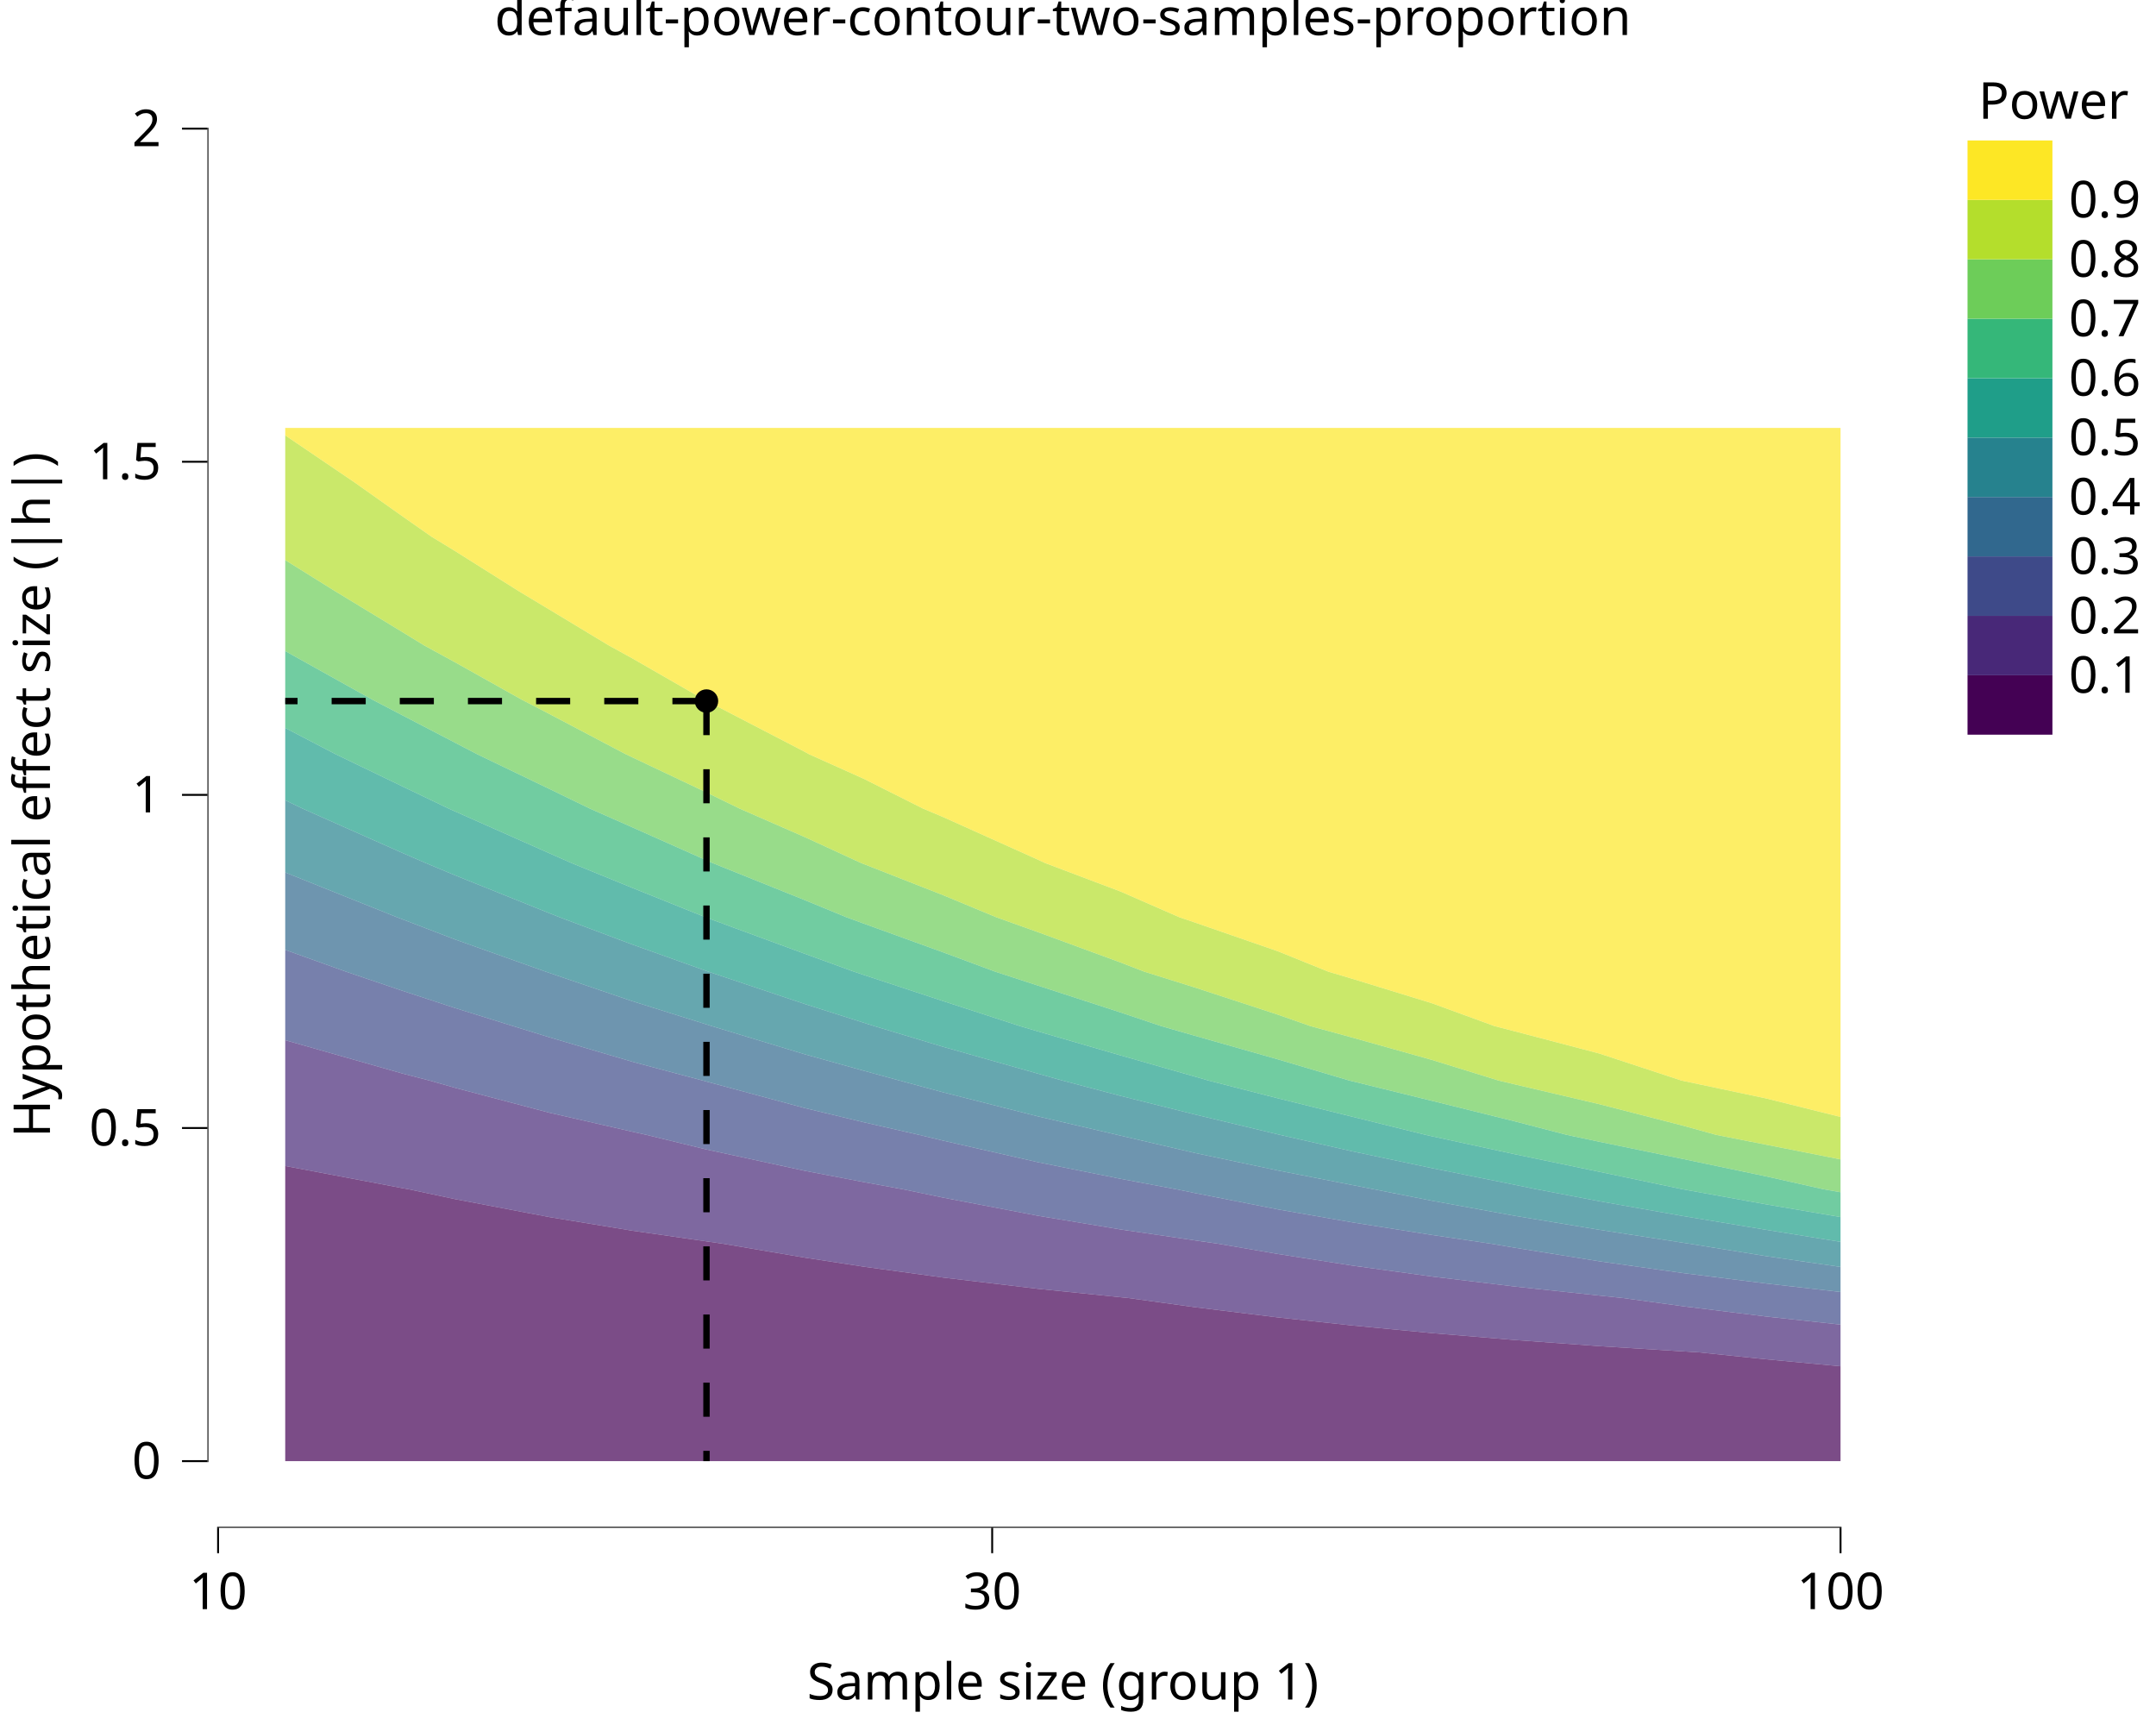
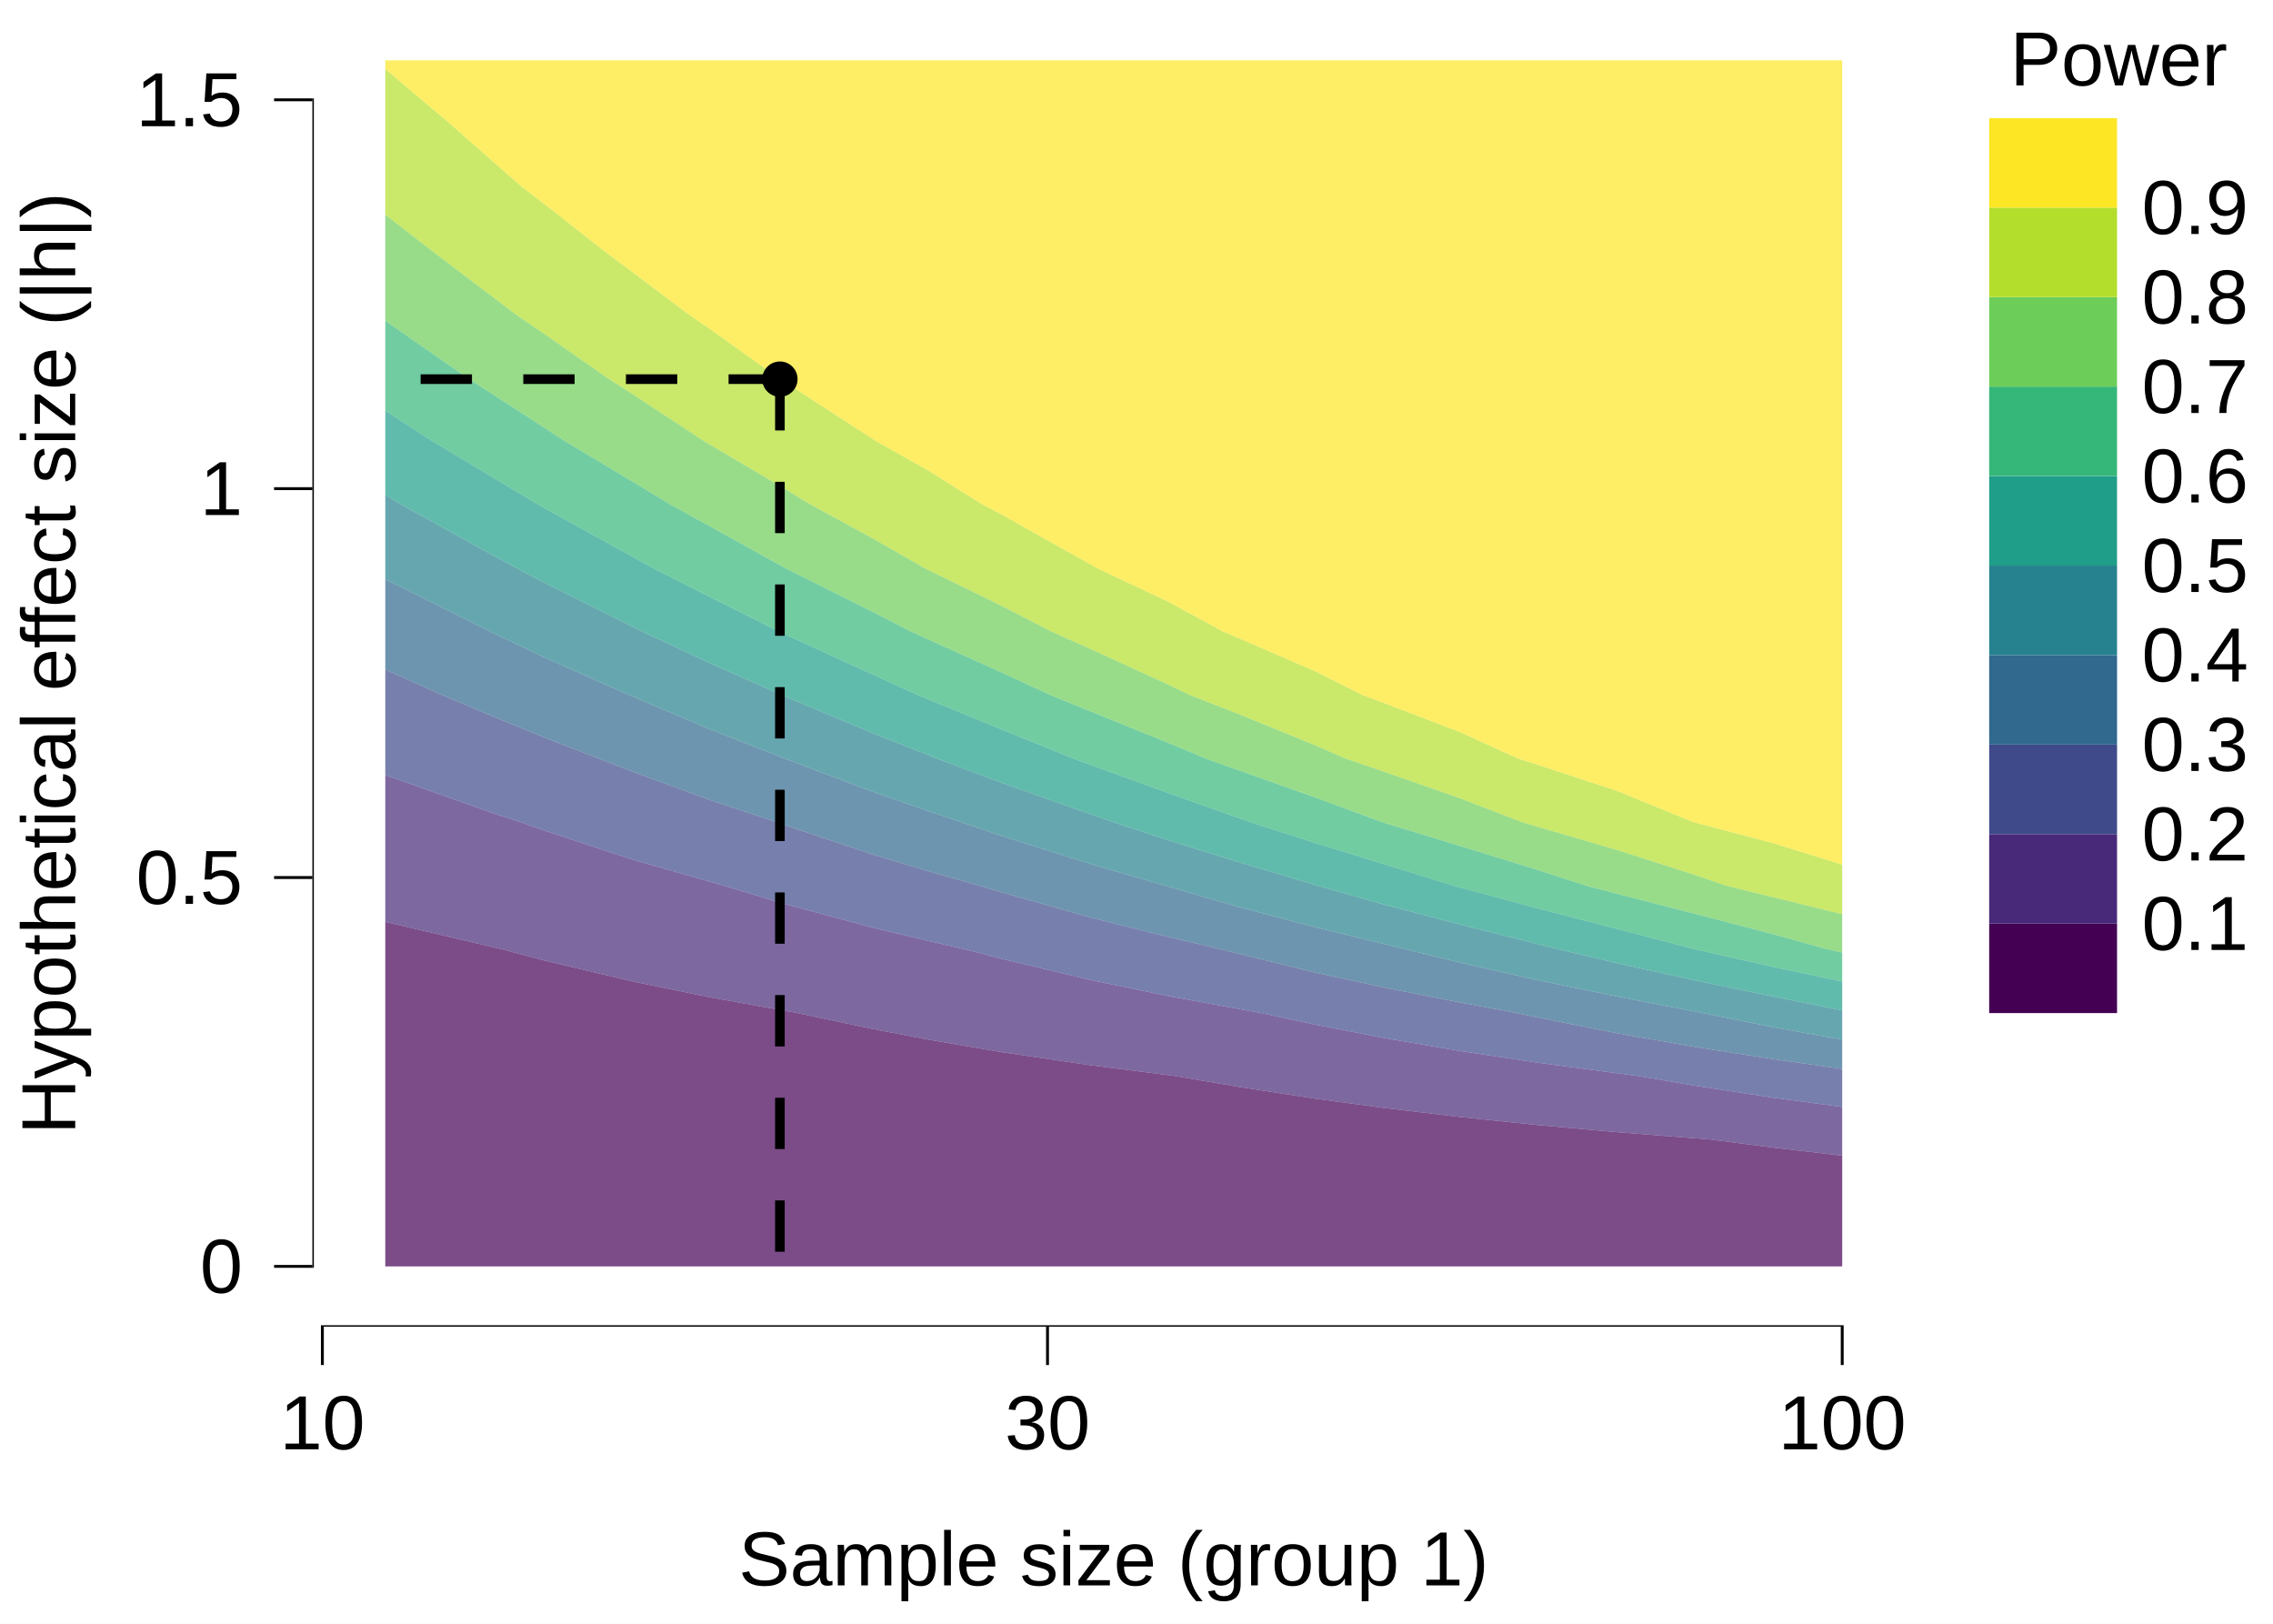
- <svg xmlns="http://www.w3.org/2000/svg" class="svglite" data-engine-version="2.0" width="720.00pt" height="576.00pt" viewBox="0 0 720.00 576.00">
-   <defs>
-     <style type="text/css">
+ <svg xmlns="http://www.w3.org/2000/svg" width="504.00pt" height="360.00pt" viewBox="0 0 504.00 360.00">
+   <g class="svglite">
+     <defs>
+       <style type="text/css">
    .svglite line, .svglite polyline, .svglite polygon, .svglite path, .svglite rect, .svglite circle {
      fill: none;
      stroke: #000000;
      stroke-linecap: round;
      stroke-linejoin: round;
      stroke-miterlimit: 10.00;
    }
+     .svglite text {
+       white-space: pre;
+     }
+     .svglite g.glyphgroup path {
+       fill: inherit;
+       stroke: none;
+     }
  </style>
-   </defs>
-   <rect width="100%" height="100%" style="stroke: none; fill: #FFFFFF;" />
-   <defs>
-     <clipPath id="cpMC4wMHw3MjAuMDB8MC4wMHw1NzYuMDA=">
-       <rect x="0.00" y="0.00" width="720.00" height="576.00" />
-     </clipPath>
-   </defs>
-   <g clip-path="url(#cpMC4wMHw3MjAuMDB8MC4wMHw1NzYuMDA=)">
-     <rect x="-0" y="0.00" width="720.00" height="576.00" style="stroke-width: 10.67; stroke: none;" />
-   </g>
-   <defs>
-     <clipPath id="cpNjkuMjh8NjQwLjYyfDIwLjcxfDUxMC4xNA==">
-       <rect x="69.28" y="20.71" width="571.34" height="489.43" />
-     </clipPath>
-   </defs>
-   <g clip-path="url(#cpNjkuMjh8NjQwLjYyfDIwLjcxfDUxMC4xNA==)">
-     <rect x="69.28" y="20.71" width="571.34" height="489.43" style="stroke-width: 10.67; stroke: none;" />
-     <path d="M 183.42 406.39 L 152.00 400.41 L 136.44 397.10 L 134.56 396.77 L 95.25 389.33 L 95.25 397.10 L 95.25 415.26 L 95.25 433.42 L 95.25 451.58 L 95.25 469.73 L 95.25 487.89 L 134.56 487.89 L 152.00 487.89 L 183.42 487.89 L 211.14 487.89 L 235.93 487.89 L 268.82 487.89 L 288.44 487.89 L 315.11 487.89 L 346.53 487.89 L 374.25 487.89 L 399.04 487.89 L 426.75 487.89 L 451.55 487.89 L 478.21 487.89 L 505.93 487.89 L 534.06 487.89 L 562.14 487.89 L 589.86 487.89 L 614.65 487.89 L 614.65 469.73 L 614.65 456.22 L 589.86 453.89 L 567.44 451.58 L 562.14 451.25 L 534.06 449.49 L 505.93 447.45 L 478.21 445.14 L 451.55 442.59 L 426.75 439.90 L 399.04 436.49 L 376.78 433.42 L 374.25 433.17 L 346.53 430.34 L 315.11 426.61 L 288.44 422.96 L 268.82 419.95 L 241.16 415.26 L 235.93 414.51 L 211.14 410.94 Z" style="fill-rule: evenodd; fill: #440154; fill-opacity: 0.70; stroke-width: 1.07; stroke: none; stroke-linecap: butt;" />
-     <path d="M 95.25 347.33 L 95.25 360.79 L 95.25 378.94 L 95.25 389.33 L 134.56 396.77 L 136.44 397.10 L 152.00 400.41 L 183.42 406.39 L 211.14 410.94 L 235.93 414.51 L 241.16 415.26 L 268.82 419.95 L 288.44 422.96 L 315.11 426.61 L 346.53 430.34 L 374.25 433.17 L 376.78 433.42 L 399.04 436.49 L 426.75 439.90 L 451.55 442.59 L 478.21 445.14 L 505.93 447.45 L 534.06 449.49 L 562.14 451.25 L 567.44 451.58 L 589.86 453.89 L 614.65 456.22 L 614.65 451.58 L 614.65 442.30 L 589.86 439.61 L 562.14 436.19 L 541.92 433.42 L 534.06 432.60 L 505.93 429.60 L 478.21 426.25 L 451.55 422.59 L 426.75 418.72 L 406.55 415.26 L 399.04 414.18 L 374.25 410.54 L 346.53 405.94 L 315.11 399.93 L 301.48 397.10 L 288.44 394.71 L 268.82 390.96 L 235.93 383.83 L 215.86 378.94 L 211.14 377.89 L 183.42 371.54 L 152.00 363.24 L 143.37 360.79 L 134.56 358.51 Z" style="fill-rule: evenodd; fill: #482878; fill-opacity: 0.70; stroke-width: 1.07; stroke: none; stroke-linecap: butt;" />
-     <path d="M 95.25 317.17 L 95.25 324.47 L 95.25 342.63 L 95.25 347.33 L 134.56 358.51 L 143.37 360.79 L 152.00 363.24 L 183.42 371.54 L 211.14 377.89 L 215.86 378.94 L 235.93 383.83 L 268.82 390.96 L 288.44 394.71 L 301.48 397.10 L 315.11 399.93 L 346.53 405.94 L 374.25 410.54 L 399.04 414.18 L 406.55 415.26 L 426.75 418.72 L 451.55 422.59 L 478.21 426.25 L 505.93 429.60 L 534.06 432.60 L 541.92 433.42 L 562.14 436.19 L 589.86 439.61 L 614.65 442.30 L 614.65 433.42 L 614.65 431.41 L 589.86 428.58 L 562.14 425.11 L 534.06 421.16 L 505.93 416.64 L 497.72 415.26 L 478.21 412.37 L 451.55 408.16 L 426.75 403.83 L 399.04 398.38 L 392.79 397.10 L 374.25 393.63 L 346.53 388.06 L 315.11 380.91 L 306.91 378.94 L 288.44 374.73 L 268.82 370.01 L 235.93 361.15 L 234.62 360.79 L 211.14 354.52 L 183.42 346.35 L 171.35 342.63 L 152.00 336.60 L 134.56 330.89 L 115.61 324.47 Z" style="fill-rule: evenodd; fill: #3E4A89; fill-opacity: 0.70; stroke-width: 1.07; stroke: none; stroke-linecap: butt;" />
-     <path d="M 95.25 291.32 L 95.25 306.31 L 95.25 317.17 L 115.61 324.47 L 134.56 330.89 L 152.00 336.60 L 171.35 342.63 L 183.42 346.35 L 211.14 354.52 L 234.62 360.79 L 235.93 361.15 L 268.82 370.01 L 288.44 374.73 L 306.91 378.94 L 315.11 380.91 L 346.53 388.06 L 374.25 393.63 L 392.79 397.10 L 399.04 398.38 L 426.75 403.83 L 451.55 408.16 L 478.21 412.37 L 497.72 415.26 L 505.93 416.64 L 534.06 421.16 L 562.14 425.11 L 589.86 428.58 L 614.65 431.41 L 614.65 423.04 L 589.86 419.45 L 563.92 415.26 L 562.14 414.98 L 534.06 410.64 L 505.93 405.99 L 478.21 400.95 L 458.75 397.10 L 451.55 395.69 L 426.75 390.84 L 399.04 384.99 L 374.25 379.21 L 373.12 378.94 L 346.53 372.75 L 315.11 364.78 L 300.34 360.79 L 288.44 357.53 L 268.82 352.06 L 237.70 342.63 L 235.93 342.07 L 211.14 334.30 L 183.42 324.86 L 182.30 324.47 L 152.00 313.71 L 134.56 307.03 L 132.65 306.31 Z" style="fill-rule: evenodd; fill: #31688E; fill-opacity: 0.70; stroke-width: 1.07; stroke: none; stroke-linecap: butt;" />
-     <path d="M 95.25 270.00 L 95.25 288.15 L 95.25 291.32 L 132.65 306.31 L 134.56 307.03 L 152.00 313.71 L 182.30 324.47 L 183.42 324.86 L 211.14 334.30 L 235.93 342.07 L 237.70 342.63 L 268.82 352.06 L 288.44 357.53 L 300.34 360.79 L 315.11 364.78 L 346.53 372.75 L 373.12 378.94 L 374.25 379.21 L 399.04 384.99 L 426.75 390.84 L 451.55 395.69 L 458.75 397.10 L 478.21 400.95 L 505.93 405.99 L 534.06 410.64 L 562.14 414.98 L 563.92 415.26 L 589.86 419.45 L 614.65 423.04 L 614.65 415.26 L 614.65 414.67 L 589.86 410.66 L 562.14 406.07 L 534.06 401.10 L 513.09 397.10 L 505.93 395.64 L 478.21 390.06 L 451.55 384.43 L 427.42 378.94 L 426.75 378.78 L 399.04 372.14 L 374.25 365.94 L 354.73 360.79 L 346.53 358.48 L 315.11 349.59 L 291.97 342.63 L 288.44 341.50 L 268.82 335.27 L 236.60 324.47 L 235.93 324.23 L 211.14 315.38 L 186.95 306.31 L 183.42 304.91 L 152.00 292.29 L 142.10 288.15 L 134.56 284.88 L 101.04 270.00 L 95.25 267.20 Z" style="fill-rule: evenodd; fill: #26828E; fill-opacity: 0.70; stroke-width: 1.07; stroke: none; stroke-linecap: butt;" />
-     <path d="M 95.25 251.84 L 95.25 267.20 L 101.04 270.00 L 134.56 284.88 L 142.10 288.15 L 152.00 292.29 L 183.42 304.91 L 186.95 306.31 L 211.14 315.38 L 235.93 324.23 L 236.60 324.47 L 268.82 335.27 L 288.44 341.50 L 291.97 342.63 L 315.11 349.59 L 346.53 358.48 L 354.73 360.79 L 374.25 365.94 L 399.04 372.14 L 426.75 378.78 L 427.42 378.94 L 451.55 384.43 L 478.21 390.06 L 505.93 395.64 L 513.09 397.10 L 534.06 401.10 L 562.14 406.07 L 589.86 410.66 L 614.65 414.67 L 614.65 406.39 L 589.86 402.16 L 562.14 397.15 L 561.89 397.10 L 534.06 391.27 L 505.93 385.43 L 478.21 379.42 L 476.06 378.94 L 451.55 372.87 L 426.75 366.74 L 403.51 360.79 L 399.04 359.49 L 374.25 352.42 L 346.53 344.37 L 340.63 342.63 L 315.11 334.33 L 288.44 325.54 L 285.24 324.47 L 268.82 318.50 L 235.93 306.41 L 235.68 306.31 L 211.14 296.46 L 190.78 288.15 L 183.42 284.90 L 152.00 270.96 L 149.86 270.00 L 134.56 262.67 L 112.08 251.84 L 95.25 243.07 Z" style="fill-rule: evenodd; fill: #1F9E89; fill-opacity: 0.70; stroke-width: 1.07; stroke: none; stroke-linecap: butt;" />
-     <path d="M 95.25 217.39 L 95.25 233.68 L 95.25 243.07 L 112.08 251.84 L 134.56 262.67 L 149.86 270.00 L 152.00 270.96 L 183.42 284.90 L 190.78 288.15 L 211.14 296.46 L 235.68 306.31 L 235.93 306.41 L 268.82 318.50 L 285.24 324.47 L 288.44 325.54 L 315.11 334.33 L 340.63 342.63 L 346.53 344.37 L 374.25 352.42 L 399.04 359.49 L 403.51 360.79 L 426.75 366.74 L 451.55 372.87 L 476.06 378.94 L 478.21 379.42 L 505.93 385.43 L 534.06 391.27 L 561.89 397.10 L 562.14 397.15 L 589.86 402.16 L 614.65 406.39 L 614.65 398.10 L 608.96 397.10 L 589.86 392.82 L 562.14 387.02 L 534.06 381.24 L 523.20 378.94 L 505.93 374.45 L 478.21 367.58 L 451.55 361.03 L 450.57 360.79 L 426.75 353.73 L 399.04 345.86 L 387.80 342.63 L 374.25 338.08 L 346.53 329.07 L 332.41 324.47 L 315.11 318.05 L 288.44 308.39 L 282.74 306.31 L 268.82 300.58 L 237.89 288.15 L 235.93 287.28 L 211.14 276.24 L 197.00 270.00 L 183.42 263.41 L 159.34 251.84 L 152.00 248.01 L 134.56 238.94 L 124.47 233.68 Z" style="fill-rule: evenodd; fill: #35B779; fill-opacity: 0.70; stroke-width: 1.07; stroke: none; stroke-linecap: butt;" />
-     <path d="M 95.25 187.02 L 95.25 197.36 L 95.25 215.52 L 95.25 217.39 L 124.47 233.68 L 134.56 238.94 L 152.00 248.01 L 159.34 251.84 L 183.42 263.41 L 197.00 270.00 L 211.14 276.24 L 235.93 287.28 L 237.89 288.15 L 268.82 300.58 L 282.74 306.31 L 288.44 308.39 L 315.11 318.05 L 332.41 324.47 L 346.53 329.07 L 374.25 338.08 L 387.80 342.63 L 399.04 345.86 L 426.75 353.73 L 450.57 360.79 L 451.55 361.03 L 478.21 367.58 L 505.93 374.45 L 523.20 378.94 L 534.06 381.24 L 562.14 387.02 L 589.86 392.82 L 608.96 397.10 L 614.65 398.10 L 614.65 397.10 L 614.65 387.13 L 589.86 382.24 L 573.10 378.94 L 562.14 375.90 L 534.06 368.69 L 505.93 362.10 L 500.42 360.79 L 478.21 353.92 L 451.55 346.44 L 437.64 342.63 L 426.75 338.81 L 399.04 329.74 L 382.19 324.47 L 374.25 321.40 L 346.53 311.22 L 332.78 306.31 L 315.11 298.97 L 288.44 288.51 L 287.53 288.15 L 268.82 279.54 L 247.00 270.00 L 235.93 264.61 L 211.14 252.87 L 208.97 251.84 L 183.42 238.38 L 174.34 233.68 L 152.00 221.16 L 141.67 215.52 L 134.56 211.16 L 111.85 197.36 Z" style="fill-rule: evenodd; fill: #6DCD59; fill-opacity: 0.70; stroke-width: 1.07; stroke: none; stroke-linecap: butt;" />
-     <path d="M 95.25 145.37 L 95.25 161.05 L 95.25 179.21 L 95.25 187.02 L 111.85 197.36 L 134.56 211.16 L 141.67 215.52 L 152.00 221.16 L 174.34 233.68 L 183.42 238.38 L 208.97 251.84 L 211.14 252.87 L 235.93 264.61 L 247.00 270.00 L 268.82 279.54 L 287.53 288.15 L 288.44 288.51 L 315.11 298.97 L 332.78 306.31 L 346.53 311.22 L 374.25 321.40 L 382.19 324.47 L 399.04 329.74 L 426.75 338.81 L 437.64 342.63 L 451.55 346.44 L 478.21 353.92 L 500.42 360.79 L 505.93 362.10 L 534.06 368.69 L 562.14 375.90 L 573.10 378.94 L 589.86 382.24 L 614.65 387.13 L 614.65 378.94 L 614.65 372.96 L 589.86 366.79 L 562.14 360.93 L 561.48 360.79 L 534.06 351.77 L 505.93 344.39 L 499.11 342.63 L 478.21 335.00 L 451.55 326.81 L 443.65 324.47 L 426.75 317.64 L 399.04 308.04 L 393.93 306.31 L 374.25 297.71 L 348.94 288.15 L 346.53 287.02 L 315.11 272.89 L 308.26 270.00 L 288.44 260.04 L 270.17 251.84 L 268.82 251.08 L 235.93 234.02 L 235.26 233.68 L 211.14 219.82 L 203.32 215.52 L 183.42 203.51 L 173.19 197.36 L 152.00 184.02 L 144.12 179.21 L 134.56 172.51 L 118.37 161.05 Z" style="fill-rule: evenodd; fill: #B4DE2C; fill-opacity: 0.70; stroke-width: 1.07; stroke: none; stroke-linecap: butt;" />
-     <path d="M 426.75 142.89 L 399.04 142.89 L 374.25 142.89 L 346.53 142.89 L 315.11 142.89 L 288.44 142.89 L 268.82 142.89 L 235.93 142.89 L 211.14 142.89 L 183.42 142.89 L 152.00 142.89 L 134.56 142.89 L 95.25 142.89 L 95.25 145.37 L 118.37 161.05 L 134.56 172.51 L 144.12 179.21 L 152.00 184.02 L 173.19 197.36 L 183.42 203.51 L 203.32 215.52 L 211.14 219.82 L 235.26 233.68 L 235.93 234.02 L 268.82 251.08 L 270.17 251.84 L 288.44 260.04 L 308.26 270.00 L 315.11 272.89 L 346.53 287.02 L 348.94 288.15 L 374.25 297.71 L 393.93 306.31 L 399.04 308.04 L 426.75 317.64 L 443.65 324.47 L 451.55 326.81 L 478.21 335.00 L 499.11 342.63 L 505.93 344.39 L 534.06 351.77 L 561.48 360.79 L 562.14 360.93 L 589.86 366.79 L 614.65 372.96 L 614.65 360.79 L 614.65 342.63 L 614.65 324.47 L 614.65 306.31 L 614.65 288.15 L 614.65 270.00 L 614.65 251.84 L 614.65 233.68 L 614.65 215.52 L 614.65 197.36 L 614.65 179.21 L 614.65 161.05 L 614.65 142.89 L 589.86 142.89 L 562.14 142.89 L 534.06 142.89 L 505.93 142.89 L 478.21 142.89 L 451.55 142.89 Z" style="fill-rule: evenodd; fill: #FDE725; fill-opacity: 0.70; stroke-width: 1.07; stroke: none; stroke-linecap: butt;" />
-     <line x1="235.93" y1="234.09" x2="235.93" y2="487.89" style="stroke-width: 2.13; stroke-dasharray: 11.38,11.38; stroke-linecap: butt;" />
-     <line x1="235.93" y1="234.09" x2="95.25" y2="234.09" style="stroke-width: 2.13; stroke-dasharray: 11.38,11.38; stroke-linecap: butt;" />
-     <circle cx="235.93" cy="234.09" r="3.56" style="stroke-width: 0.71; fill: #000000;" />
-     <line x1="72.51" y1="510.14" x2="614.97" y2="510.14" style="stroke-width: 0.64; stroke-linecap: butt;" />
-     <line x1="69.28" y1="488.21" x2="69.28" y2="42.64" style="stroke-width: 0.64; stroke-linecap: butt;" />
-     <rect x="69.28" y="20.71" width="571.34" height="489.43" style="stroke-width: 0.00; stroke: none;" />
-   </g>
-   <g clip-path="url(#cpMC4wMHw3MjAuMDB8MC4wMHw1NzYuMDA=)">
-     <polyline points="69.28,510.14 69.28,20.71 " style="stroke-width: 0.00; stroke: none; stroke-linecap: butt;" />
-     <text x="53.81" y="493.74" text-anchor="end" style="font-size: 17.00px; font-family: sans;" textLength="9.46px" lengthAdjust="spacingAndGlyphs">0</text>
-     <text x="53.81" y="382.51" text-anchor="end" style="font-size: 17.00px; font-family: sans;" textLength="23.63px" lengthAdjust="spacingAndGlyphs">0.5</text>
-     <text x="53.81" y="271.27" text-anchor="end" style="font-size: 17.00px; font-family: sans;" textLength="9.46px" lengthAdjust="spacingAndGlyphs">1</text>
-     <text x="53.81" y="160.04" text-anchor="end" style="font-size: 17.00px; font-family: sans;" textLength="23.63px" lengthAdjust="spacingAndGlyphs">1.5</text>
-     <text x="53.81" y="48.80" text-anchor="end" style="font-size: 17.00px; font-family: sans;" textLength="9.46px" lengthAdjust="spacingAndGlyphs">2</text>
-     <polyline points="60.78,487.89 69.28,487.89 " style="stroke-width: 0.64; stroke-linecap: butt;" />
-     <polyline points="60.78,376.66 69.28,376.66 " style="stroke-width: 0.64; stroke-linecap: butt;" />
-     <polyline points="60.78,265.42 69.28,265.42 " style="stroke-width: 0.64; stroke-linecap: butt;" />
-     <polyline points="60.78,154.19 69.28,154.19 " style="stroke-width: 0.64; stroke-linecap: butt;" />
-     <polyline points="60.78,42.95 69.28,42.95 " style="stroke-width: 0.64; stroke-linecap: butt;" />
-     <polyline points="69.28,510.14 640.62,510.14 " style="stroke-width: 0.00; stroke: none; stroke-linecap: butt;" />
-     <polyline points="72.83,518.64 72.83,510.14 " style="stroke-width: 0.64; stroke-linecap: butt;" />
-     <polyline points="331.34,518.64 331.34,510.14 " style="stroke-width: 0.64; stroke-linecap: butt;" />
-     <polyline points="614.65,518.64 614.65,510.14 " style="stroke-width: 0.64; stroke-linecap: butt;" />
-     <text x="72.83" y="537.32" text-anchor="middle" style="font-size: 17.00px; font-family: sans;" textLength="18.91px" lengthAdjust="spacingAndGlyphs">10</text>
-     <text x="331.34" y="537.32" text-anchor="middle" style="font-size: 17.00px; font-family: sans;" textLength="18.91px" lengthAdjust="spacingAndGlyphs">30</text>
-     <text x="614.65" y="537.32" text-anchor="middle" style="font-size: 17.00px; font-family: sans;" textLength="28.37px" lengthAdjust="spacingAndGlyphs">100</text>
-     <text x="354.95" y="567.49" text-anchor="middle" style="font-size: 17.00px; font-family: sans;" textLength="166.32px" lengthAdjust="spacingAndGlyphs">Sample size (group 1)</text>
-     <text transform="translate(16.68,265.42) rotate(-90)" text-anchor="middle" style="font-size: 17.00px; font-family: sans;" textLength="209.17px" lengthAdjust="spacingAndGlyphs">Hypothetical effect size (|h|)</text>
-     <rect x="651.58" y="20.71" width="68.42" height="230.09" style="stroke-width: 0.75; stroke: none;" />
-     <rect x="651.58" y="20.71" width="68.42" height="230.09" style="stroke-width: 10.67; stroke: none;" />
-     <text x="685.79" y="39.65" text-anchor="middle" style="font-size: 17.00px; font-family: sans;" textLength="48.20px" lengthAdjust="spacingAndGlyphs">Power</text>
-     <rect x="657.06" y="225.48" width="28.35" height="19.84" style="stroke-width: 0.75; stroke: none; fill: #440154;" />
-     <rect x="657.06" y="205.64" width="28.35" height="19.84" style="stroke-width: 0.75; stroke: none; fill: #482878;" />
-     <rect x="657.06" y="185.79" width="28.35" height="19.84" style="stroke-width: 0.75; stroke: none; fill: #3E4A89;" />
-     <rect x="657.06" y="165.95" width="28.35" height="19.84" style="stroke-width: 0.75; stroke: none; fill: #31688E;" />
-     <rect x="657.06" y="146.11" width="28.35" height="19.84" style="stroke-width: 0.75; stroke: none; fill: #26828E;" />
-     <rect x="657.06" y="126.27" width="28.35" height="19.84" style="stroke-width: 0.75; stroke: none; fill: #1F9E89;" />
-     <rect x="657.06" y="106.42" width="28.35" height="19.84" style="stroke-width: 0.75; stroke: none; fill: #35B779;" />
-     <rect x="657.06" y="86.58" width="28.35" height="19.84" style="stroke-width: 0.75; stroke: none; fill: #6DCD59;" />
-     <rect x="657.06" y="66.74" width="28.35" height="19.84" style="stroke-width: 0.75; stroke: none; fill: #B4DE2C;" />
-     <rect x="657.06" y="46.90" width="28.35" height="19.84" style="stroke-width: 0.75; stroke: none; fill: #FDE725;" />
-     <text x="690.89" y="231.33" style="font-size: 17.00px; font-family: sans;" textLength="23.63px" lengthAdjust="spacingAndGlyphs">0.1</text>
-     <text x="690.89" y="211.49" style="font-size: 17.00px; font-family: sans;" textLength="23.63px" lengthAdjust="spacingAndGlyphs">0.2</text>
-     <text x="690.89" y="191.64" style="font-size: 17.00px; font-family: sans;" textLength="23.63px" lengthAdjust="spacingAndGlyphs">0.3</text>
-     <text x="690.89" y="171.80" style="font-size: 17.00px; font-family: sans;" textLength="23.63px" lengthAdjust="spacingAndGlyphs">0.4</text>
-     <text x="690.89" y="151.96" style="font-size: 17.00px; font-family: sans;" textLength="23.63px" lengthAdjust="spacingAndGlyphs">0.5</text>
-     <text x="690.89" y="132.12" style="font-size: 17.00px; font-family: sans;" textLength="23.63px" lengthAdjust="spacingAndGlyphs">0.6</text>
-     <text x="690.89" y="112.27" style="font-size: 17.00px; font-family: sans;" textLength="23.63px" lengthAdjust="spacingAndGlyphs">0.7</text>
-     <text x="690.89" y="92.43" style="font-size: 17.00px; font-family: sans;" textLength="23.63px" lengthAdjust="spacingAndGlyphs">0.8</text>
-     <text x="690.89" y="72.59" style="font-size: 17.00px; font-family: sans;" textLength="23.63px" lengthAdjust="spacingAndGlyphs">0.9</text>
-     <text x="354.95" y="11.70" text-anchor="middle" style="font-size: 17.00px; font-family: sans;" textLength="348.70px" lengthAdjust="spacingAndGlyphs">default-power-contour-two-samples-proportion</text>
+     </defs>
+     <rect width="100%" height="100%" style="stroke: none; fill: #FFFFFF;" />
+     <defs>
+       <clipPath id="cpMC4wMHw1MDQuMDB8MC4wMHwzNjAuMDA=">
+         <rect x="0.00" y="0.00" width="504.00" height="360.00" />
+       </clipPath>
+     </defs>
+     <g clip-path="url(#cpMC4wMHw1MDQuMDB8MC4wMHwzNjAuMDA=)">
+       <rect x="-0" y="0.00" width="504.00" height="360.00" style="stroke-width: 10.67; stroke: none;" />
+     </g>
+     <defs>
+       <clipPath id="cpNjkuMjd8NDI0LjYzfDAuMDB8Mjk0LjE0">
+         <rect x="69.27" y="0.00" width="355.36" height="294.14" />
+       </clipPath>
+     </defs>
+     <g clip-path="url(#cpNjkuMjd8NDI0LjYzfDAuMDB8Mjk0LjE0)">
+       <rect x="69.27" y="-0" width="355.36" height="294.14" style="stroke-width: 10.67; stroke: none;" />
+       <path d="M 140.27 217.60 L 120.72 212.96 L 111.05 210.40 L 109.88 210.14 L 85.43 204.38 L 85.43 210.40 L 85.43 224.48 L 85.43 238.55 L 85.43 252.62 L 85.43 266.70 L 85.43 280.77 L 109.88 280.77 L 120.72 280.77 L 140.27 280.77 L 157.50 280.77 L 172.93 280.77 L 193.38 280.77 L 205.58 280.77 L 222.17 280.77 L 241.71 280.77 L 258.95 280.77 L 274.37 280.77 L 291.61 280.77 L 307.03 280.77 L 323.62 280.77 L 340.86 280.77 L 358.35 280.77 L 375.82 280.77 L 393.06 280.77 L 408.48 280.77 L 408.48 266.70 L 408.48 256.22 L 393.06 254.42 L 379.12 252.62 L 375.82 252.37 L 358.35 251.00 L 340.86 249.42 L 323.62 247.63 L 307.03 245.66 L 291.61 243.58 L 274.37 240.93 L 260.53 238.55 L 258.95 238.35 L 241.71 236.16 L 222.17 233.28 L 205.58 230.45 L 193.38 228.11 L 176.18 224.48 L 172.93 223.90 L 157.50 221.13 Z" style="fill-rule: evenodd; fill: #440154; fill-opacity: 0.70; stroke-width: 1.07; stroke: none; stroke-linecap: butt;" />
+       <path d="M 85.43 171.83 L 85.43 182.25 L 85.43 196.33 L 85.43 204.38 L 109.88 210.14 L 111.05 210.40 L 120.72 212.96 L 140.27 217.60 L 157.50 221.13 L 172.93 223.90 L 176.18 224.48 L 193.38 228.11 L 205.58 230.45 L 222.17 233.28 L 241.71 236.16 L 258.95 238.35 L 260.53 238.55 L 274.37 240.93 L 291.61 243.58 L 307.03 245.66 L 323.62 247.63 L 340.86 249.42 L 358.35 251.00 L 375.82 252.37 L 379.12 252.62 L 393.06 254.42 L 408.48 256.22 L 408.48 252.62 L 408.48 245.43 L 393.06 243.35 L 375.82 240.70 L 363.24 238.55 L 358.35 237.92 L 340.86 235.59 L 323.62 233.00 L 307.03 230.16 L 291.61 227.16 L 279.04 224.48 L 274.37 223.64 L 258.95 220.82 L 241.71 217.25 L 222.17 212.59 L 213.69 210.40 L 205.58 208.55 L 193.38 205.64 L 172.93 200.12 L 160.44 196.33 L 157.50 195.51 L 140.27 190.59 L 120.72 184.16 L 115.35 182.25 L 109.88 180.49 Z" style="fill-rule: evenodd; fill: #482878; fill-opacity: 0.70; stroke-width: 1.07; stroke: none; stroke-linecap: butt;" />
+       <path d="M 85.43 148.45 L 85.43 154.11 L 85.43 168.18 L 85.43 171.83 L 109.88 180.49 L 115.35 182.25 L 120.72 184.16 L 140.27 190.59 L 157.50 195.51 L 160.44 196.33 L 172.93 200.12 L 193.38 205.64 L 205.58 208.55 L 213.69 210.40 L 222.17 212.59 L 241.71 217.25 L 258.95 220.82 L 274.37 223.64 L 279.04 224.48 L 291.61 227.16 L 307.03 230.16 L 323.62 233.00 L 340.86 235.59 L 358.35 237.92 L 363.24 238.55 L 375.82 240.70 L 393.06 243.35 L 408.48 245.43 L 408.48 238.55 L 408.48 236.99 L 393.06 234.80 L 375.82 232.11 L 358.35 229.05 L 340.86 225.55 L 335.75 224.48 L 323.62 222.23 L 307.03 218.98 L 291.61 215.62 L 274.37 211.39 L 270.49 210.40 L 258.95 207.71 L 241.71 203.40 L 222.17 197.85 L 217.07 196.33 L 205.58 193.07 L 193.38 189.40 L 172.93 182.54 L 172.11 182.25 L 157.50 177.40 L 140.27 171.07 L 132.76 168.18 L 120.72 163.51 L 109.88 159.08 L 98.09 154.11 Z" style="fill-rule: evenodd; fill: #3E4A89; fill-opacity: 0.70; stroke-width: 1.07; stroke: none; stroke-linecap: butt;" />
+       <path d="M 85.43 128.41 L 85.43 140.03 L 85.43 148.45 L 98.09 154.11 L 109.88 159.08 L 120.72 163.51 L 132.76 168.18 L 140.27 171.07 L 157.50 177.40 L 172.11 182.25 L 172.93 182.54 L 193.38 189.40 L 205.58 193.07 L 217.07 196.33 L 222.17 197.85 L 241.71 203.40 L 258.95 207.71 L 270.49 210.40 L 274.37 211.39 L 291.61 215.62 L 307.03 218.98 L 323.62 222.23 L 335.75 224.48 L 340.86 225.55 L 358.35 229.05 L 375.82 232.11 L 393.06 234.80 L 408.48 236.99 L 408.48 230.50 L 393.06 227.72 L 376.93 224.48 L 375.82 224.26 L 358.35 220.89 L 340.86 217.29 L 323.62 213.39 L 311.51 210.40 L 307.03 209.31 L 291.61 205.55 L 274.37 201.01 L 258.95 196.53 L 258.26 196.33 L 241.71 191.52 L 222.17 185.35 L 212.99 182.25 L 205.58 179.73 L 193.38 175.49 L 174.02 168.18 L 172.93 167.75 L 157.50 161.73 L 140.27 154.41 L 139.56 154.11 L 120.72 145.77 L 109.88 140.59 L 108.69 140.03 Z" style="fill-rule: evenodd; fill: #31688E; fill-opacity: 0.70; stroke-width: 1.07; stroke: none; stroke-linecap: butt;" />
+       <path d="M 85.43 111.89 L 85.43 125.96 L 85.43 128.41 L 108.69 140.03 L 109.88 140.59 L 120.72 145.77 L 139.56 154.11 L 140.27 154.41 L 157.50 161.73 L 172.93 167.75 L 174.02 168.18 L 193.38 175.49 L 205.58 179.73 L 212.99 182.25 L 222.17 185.35 L 241.71 191.52 L 258.26 196.33 L 258.95 196.53 L 274.37 201.01 L 291.61 205.55 L 307.03 209.31 L 311.51 210.40 L 323.62 213.39 L 340.86 217.29 L 358.35 220.89 L 375.82 224.26 L 376.93 224.48 L 393.06 227.72 L 408.48 230.50 L 408.48 224.48 L 408.48 224.02 L 393.06 220.91 L 375.82 217.35 L 358.35 213.50 L 345.31 210.40 L 340.86 209.27 L 323.62 204.94 L 307.03 200.58 L 292.03 196.33 L 291.61 196.20 L 274.37 191.06 L 258.95 186.25 L 246.81 182.25 L 241.71 180.47 L 222.17 173.58 L 207.78 168.18 L 205.58 167.30 L 193.38 162.48 L 173.34 154.11 L 172.93 153.92 L 157.50 147.06 L 142.46 140.03 L 140.27 138.94 L 120.72 129.17 L 114.56 125.96 L 109.88 123.43 L 89.03 111.89 L 85.43 109.72 Z" style="fill-rule: evenodd; fill: #26828E; fill-opacity: 0.70; stroke-width: 1.07; stroke: none; stroke-linecap: butt;" />
+       <path d="M 85.43 97.81 L 85.43 109.72 L 89.03 111.89 L 109.88 123.43 L 114.56 125.96 L 120.72 129.17 L 140.27 138.94 L 142.46 140.03 L 157.50 147.06 L 172.93 153.92 L 173.34 154.11 L 193.38 162.48 L 205.58 167.30 L 207.78 168.18 L 222.17 173.58 L 241.71 180.47 L 246.81 182.25 L 258.95 186.25 L 274.37 191.06 L 291.61 196.20 L 292.03 196.33 L 307.03 200.58 L 323.62 204.94 L 340.86 209.27 L 345.31 210.40 L 358.35 213.50 L 375.82 217.35 L 393.06 220.91 L 408.48 224.02 L 408.48 217.60 L 393.06 214.32 L 375.82 210.44 L 375.66 210.40 L 358.35 205.88 L 340.86 201.36 L 323.62 196.70 L 322.28 196.33 L 307.03 191.62 L 291.61 186.87 L 277.16 182.25 L 274.37 181.25 L 258.95 175.77 L 241.71 169.53 L 238.04 168.18 L 222.17 161.75 L 205.58 154.94 L 203.59 154.11 L 193.38 149.48 L 172.93 140.11 L 172.77 140.03 L 157.50 132.39 L 144.84 125.96 L 140.27 123.43 L 120.72 112.63 L 119.39 111.89 L 109.88 106.21 L 95.89 97.81 L 85.43 91.02 Z" style="fill-rule: evenodd; fill: #1F9E89; fill-opacity: 0.70; stroke-width: 1.07; stroke: none; stroke-linecap: butt;" />
+       <path d="M 85.43 71.11 L 85.43 83.74 L 85.43 91.02 L 95.89 97.81 L 109.88 106.21 L 119.39 111.89 L 120.72 112.63 L 140.27 123.43 L 144.84 125.96 L 157.50 132.39 L 172.77 140.03 L 172.93 140.11 L 193.38 149.48 L 203.59 154.11 L 205.58 154.94 L 222.17 161.75 L 238.04 168.18 L 241.71 169.53 L 258.95 175.77 L 274.37 181.25 L 277.16 182.25 L 291.61 186.87 L 307.03 191.62 L 322.28 196.33 L 323.62 196.70 L 340.86 201.36 L 358.35 205.88 L 375.66 210.40 L 375.82 210.44 L 393.06 214.32 L 408.48 217.60 L 408.48 211.18 L 404.94 210.40 L 393.06 207.09 L 375.82 202.59 L 358.35 198.11 L 351.60 196.33 L 340.86 192.84 L 323.62 187.52 L 307.03 182.45 L 306.42 182.25 L 291.61 176.79 L 274.37 170.68 L 267.38 168.18 L 258.95 164.65 L 241.71 157.67 L 232.93 154.11 L 222.17 149.13 L 205.58 141.64 L 202.04 140.03 L 193.38 135.59 L 174.14 125.96 L 172.93 125.28 L 157.50 116.72 L 148.71 111.89 L 140.27 106.78 L 125.29 97.81 L 120.72 94.84 L 109.88 87.82 L 103.60 83.74 Z" style="fill-rule: evenodd; fill: #35B779; fill-opacity: 0.70; stroke-width: 1.07; stroke: none; stroke-linecap: butt;" />
+       <path d="M 85.43 47.57 L 85.43 55.59 L 85.43 69.66 L 85.43 71.11 L 103.60 83.74 L 109.88 87.82 L 120.72 94.84 L 125.29 97.81 L 140.27 106.78 L 148.71 111.89 L 157.50 116.72 L 172.93 125.28 L 174.14 125.96 L 193.38 135.59 L 202.04 140.03 L 205.58 141.64 L 222.17 149.13 L 232.93 154.11 L 241.71 157.67 L 258.95 164.65 L 267.38 168.18 L 274.37 170.68 L 291.61 176.79 L 306.42 182.25 L 307.03 182.45 L 323.62 187.52 L 340.86 192.84 L 351.60 196.33 L 358.35 198.11 L 375.82 202.59 L 393.06 207.09 L 404.94 210.40 L 408.48 211.18 L 408.48 210.40 L 408.48 202.67 L 393.06 198.89 L 382.63 196.33 L 375.82 193.97 L 358.35 188.38 L 340.86 183.27 L 337.43 182.25 L 323.62 176.93 L 307.03 171.13 L 298.38 168.18 L 291.61 165.22 L 274.37 158.19 L 263.89 154.11 L 258.95 151.73 L 241.71 143.83 L 233.16 140.03 L 222.17 134.34 L 205.58 126.24 L 205.02 125.96 L 193.38 119.28 L 179.81 111.89 L 172.93 107.71 L 157.50 98.61 L 156.15 97.81 L 140.27 87.38 L 134.62 83.74 L 120.72 74.04 L 114.29 69.66 L 109.88 66.29 L 95.75 55.59 Z" style="fill-rule: evenodd; fill: #6DCD59; fill-opacity: 0.70; stroke-width: 1.07; stroke: none; stroke-linecap: butt;" />
+       <path d="M 85.43 15.30 L 85.43 27.44 L 85.43 41.52 L 85.43 47.57 L 95.75 55.59 L 109.88 66.29 L 114.29 69.66 L 120.72 74.04 L 134.62 83.74 L 140.27 87.38 L 156.15 97.81 L 157.50 98.61 L 172.93 107.71 L 179.81 111.89 L 193.38 119.28 L 205.02 125.96 L 205.58 126.24 L 222.17 134.34 L 233.16 140.03 L 241.71 143.83 L 258.95 151.73 L 263.89 154.11 L 274.37 158.19 L 291.61 165.22 L 298.38 168.18 L 307.03 171.13 L 323.62 176.93 L 337.43 182.25 L 340.86 183.27 L 358.35 188.38 L 375.82 193.97 L 382.63 196.33 L 393.06 198.89 L 408.48 202.67 L 408.48 196.33 L 408.48 191.69 L 393.06 186.91 L 375.82 182.37 L 375.41 182.25 L 358.35 175.27 L 340.86 169.55 L 336.62 168.18 L 323.62 162.27 L 307.03 155.92 L 302.12 154.11 L 291.61 148.82 L 274.37 141.37 L 271.20 140.03 L 258.95 133.36 L 243.21 125.96 L 241.71 125.08 L 222.17 114.13 L 217.91 111.89 L 205.58 104.17 L 194.22 97.81 L 193.38 97.23 L 172.93 84.00 L 172.51 83.74 L 157.50 73.00 L 152.64 69.66 L 140.27 60.35 L 133.90 55.59 L 120.72 45.25 L 115.82 41.52 L 109.88 36.33 L 99.80 27.44 Z" style="fill-rule: evenodd; fill: #B4DE2C; fill-opacity: 0.70; stroke-width: 1.07; stroke: none; stroke-linecap: butt;" />
+       <path d="M 291.61 13.37 L 274.37 13.37 L 258.95 13.37 L 241.71 13.37 L 222.17 13.37 L 205.58 13.37 L 193.38 13.37 L 172.93 13.37 L 157.50 13.37 L 140.27 13.37 L 120.72 13.37 L 109.88 13.37 L 85.43 13.37 L 85.43 15.30 L 99.80 27.44 L 109.88 36.33 L 115.82 41.52 L 120.72 45.25 L 133.90 55.59 L 140.27 60.35 L 152.64 69.66 L 157.50 73.00 L 172.51 83.74 L 172.93 84.00 L 193.38 97.23 L 194.22 97.81 L 205.58 104.17 L 217.91 111.89 L 222.17 114.13 L 241.71 125.08 L 243.21 125.96 L 258.95 133.36 L 271.20 140.03 L 274.37 141.37 L 291.61 148.82 L 302.12 154.11 L 307.03 155.92 L 323.62 162.27 L 336.62 168.18 L 340.86 169.55 L 358.35 175.27 L 375.41 182.25 L 375.82 182.37 L 393.06 186.91 L 408.48 191.69 L 408.48 182.25 L 408.48 168.18 L 408.48 154.11 L 408.48 140.03 L 408.48 125.96 L 408.48 111.89 L 408.48 97.81 L 408.48 83.74 L 408.48 69.66 L 408.48 55.59 L 408.48 41.52 L 408.48 27.44 L 408.48 13.37 L 393.06 13.37 L 375.82 13.37 L 358.35 13.37 L 340.86 13.37 L 323.62 13.37 L 307.03 13.37 Z" style="fill-rule: evenodd; fill: #FDE725; fill-opacity: 0.70; stroke-width: 1.07; stroke: none; stroke-linecap: butt;" />
+       <line x1="172.93" y1="84.06" x2="172.93" y2="280.77" style="stroke-width: 2.13; stroke-dasharray: 11.38,11.38; stroke-linecap: butt;" />
+       <line x1="172.93" y1="84.06" x2="85.43" y2="84.06" style="stroke-width: 2.13; stroke-dasharray: 11.38,11.38; stroke-linecap: butt;" />
+       <circle cx="172.93" cy="84.06" r="3.56" style="stroke-width: 0.71; fill: #000000;" />
+       <line x1="71.16" y1="294.14" x2="408.80" y2="294.14" style="stroke-width: 0.64; stroke-linecap: butt;" />
+       <line x1="69.27" y1="281.09" x2="69.27" y2="21.81" style="stroke-width: 0.64; stroke-linecap: butt;" />
+       <rect x="69.27" y="-0" width="355.36" height="294.14" style="stroke-width: 0.00; stroke: none;" />
+     </g>
+     <g clip-path="url(#cpMC4wMHw1MDQuMDB8MC4wMHwzNjAuMDA=)">
+       <polyline points="69.27,294.14 69.27,0.00 " style="stroke-width: 0.00; stroke: none; stroke-linecap: butt;" />
+       <text x="53.80" y="286.62" text-anchor="end" style="font-size: 17.00px; font-family: &quot;Liberation Sans&quot;;" textLength="9.45px" lengthAdjust="spacingAndGlyphs">0</text>
+       <text x="53.80" y="200.41" text-anchor="end" style="font-size: 17.00px; font-family: &quot;Liberation Sans&quot;;" textLength="23.62px" lengthAdjust="spacingAndGlyphs">0.5</text>
+       <text x="53.80" y="114.19" text-anchor="end" style="font-size: 17.00px; font-family: &quot;Liberation Sans&quot;;" textLength="9.45px" lengthAdjust="spacingAndGlyphs">1</text>
+       <text x="53.80" y="27.98" text-anchor="end" style="font-size: 17.00px; font-family: &quot;Liberation Sans&quot;;" textLength="23.62px" lengthAdjust="spacingAndGlyphs">1.5</text>
+       <polyline points="60.77,280.77 69.27,280.77 " style="stroke-width: 0.64; stroke-linecap: butt;" />
+       <polyline points="60.77,194.56 69.27,194.56 " style="stroke-width: 0.64; stroke-linecap: butt;" />
+       <polyline points="60.77,108.34 69.27,108.34 " style="stroke-width: 0.64; stroke-linecap: butt;" />
+       <polyline points="60.77,22.13 69.27,22.13 " style="stroke-width: 0.64; stroke-linecap: butt;" />
+       <polyline points="69.27,294.14 424.63,294.14 " style="stroke-width: 0.00; stroke: none; stroke-linecap: butt;" />
+       <polyline points="71.48,302.64 71.48,294.14 " style="stroke-width: 0.64; stroke-linecap: butt;" />
+       <polyline points="232.27,302.64 232.27,294.14 " style="stroke-width: 0.64; stroke-linecap: butt;" />
+       <polyline points="408.48,302.64 408.48,294.14 " style="stroke-width: 0.64; stroke-linecap: butt;" />
+       <text x="71.48" y="321.32" text-anchor="middle" style="font-size: 17.00px; font-family: &quot;Liberation Sans&quot;;" textLength="18.91px" lengthAdjust="spacingAndGlyphs">10</text>
+       <text x="232.27" y="321.32" text-anchor="middle" style="font-size: 17.00px; font-family: &quot;Liberation Sans&quot;;" textLength="18.91px" lengthAdjust="spacingAndGlyphs">30</text>
+       <text x="408.48" y="321.32" text-anchor="middle" style="font-size: 17.00px; font-family: &quot;Liberation Sans&quot;;" textLength="28.36px" lengthAdjust="spacingAndGlyphs">100</text>
+       <text x="246.95" y="351.49" text-anchor="middle" style="font-size: 17.00px; font-family: &quot;Liberation Sans&quot;;" textLength="166.27px" lengthAdjust="spacingAndGlyphs">Sample size (group 1)</text>
+       <text transform="translate(16.68,147.07) rotate(-90)" text-anchor="middle" style="font-size: 17.00px; font-family: &quot;Liberation Sans&quot;;" textLength="208.80px" lengthAdjust="spacingAndGlyphs">Hypothetical effect size (|h|)</text>
+       <rect x="435.59" y="0.00" width="68.41" height="230.09" style="stroke-width: 0.75; stroke: none;" />
+       <rect x="435.59" y="0.00" width="68.41" height="230.09" style="stroke-width: 10.67; stroke: none;" />
+       <text x="469.80" y="18.94" text-anchor="middle" style="font-size: 17.00px; font-family: &quot;Liberation Sans&quot;;" textLength="48.19px" lengthAdjust="spacingAndGlyphs">Power</text>
+       <rect x="441.07" y="204.77" width="28.35" height="19.84" style="stroke-width: 0.75; stroke: none; fill: #440154;" />
+       <rect x="441.07" y="184.93" width="28.35" height="19.84" style="stroke-width: 0.75; stroke: none; fill: #482878;" />
+       <rect x="441.07" y="165.08" width="28.35" height="19.84" style="stroke-width: 0.75; stroke: none; fill: #3E4A89;" />
+       <rect x="441.07" y="145.24" width="28.35" height="19.84" style="stroke-width: 0.75; stroke: none; fill: #31688E;" />
+       <rect x="441.07" y="125.40" width="28.35" height="19.84" style="stroke-width: 0.75; stroke: none; fill: #26828E;" />
+       <rect x="441.07" y="105.56" width="28.35" height="19.84" style="stroke-width: 0.75; stroke: none; fill: #1F9E89;" />
+       <rect x="441.07" y="85.71" width="28.35" height="19.84" style="stroke-width: 0.75; stroke: none; fill: #35B779;" />
+       <rect x="441.07" y="65.87" width="28.35" height="19.84" style="stroke-width: 0.75; stroke: none; fill: #6DCD59;" />
+       <rect x="441.07" y="46.03" width="28.35" height="19.84" style="stroke-width: 0.75; stroke: none; fill: #B4DE2C;" />
+       <rect x="441.07" y="26.19" width="28.35" height="19.84" style="stroke-width: 0.75; stroke: none; fill: #FDE725;" />
+       <text x="474.90" y="210.62" style="font-size: 17.00px; font-family: &quot;Liberation Sans&quot;;" textLength="23.62px" lengthAdjust="spacingAndGlyphs">0.1</text>
+       <text x="474.90" y="190.78" style="font-size: 17.00px; font-family: &quot;Liberation Sans&quot;;" textLength="23.62px" lengthAdjust="spacingAndGlyphs">0.2</text>
+       <text x="474.90" y="170.93" style="font-size: 17.00px; font-family: &quot;Liberation Sans&quot;;" textLength="23.62px" lengthAdjust="spacingAndGlyphs">0.3</text>
+       <text x="474.90" y="151.09" style="font-size: 17.00px; font-family: &quot;Liberation Sans&quot;;" textLength="23.62px" lengthAdjust="spacingAndGlyphs">0.4</text>
+       <text x="474.90" y="131.25" style="font-size: 17.00px; font-family: &quot;Liberation Sans&quot;;" textLength="23.62px" lengthAdjust="spacingAndGlyphs">0.5</text>
+       <text x="474.90" y="111.41" style="font-size: 17.00px; font-family: &quot;Liberation Sans&quot;;" textLength="23.62px" lengthAdjust="spacingAndGlyphs">0.6</text>
+       <text x="474.90" y="91.56" style="font-size: 17.00px; font-family: &quot;Liberation Sans&quot;;" textLength="23.62px" lengthAdjust="spacingAndGlyphs">0.7</text>
+       <text x="474.90" y="71.72" style="font-size: 17.00px; font-family: &quot;Liberation Sans&quot;;" textLength="23.62px" lengthAdjust="spacingAndGlyphs">0.8</text>
+       <text x="474.90" y="51.88" style="font-size: 17.00px; font-family: &quot;Liberation Sans&quot;;" textLength="23.62px" lengthAdjust="spacingAndGlyphs">0.9</text>
+     </g>
  </g>
</svg>
